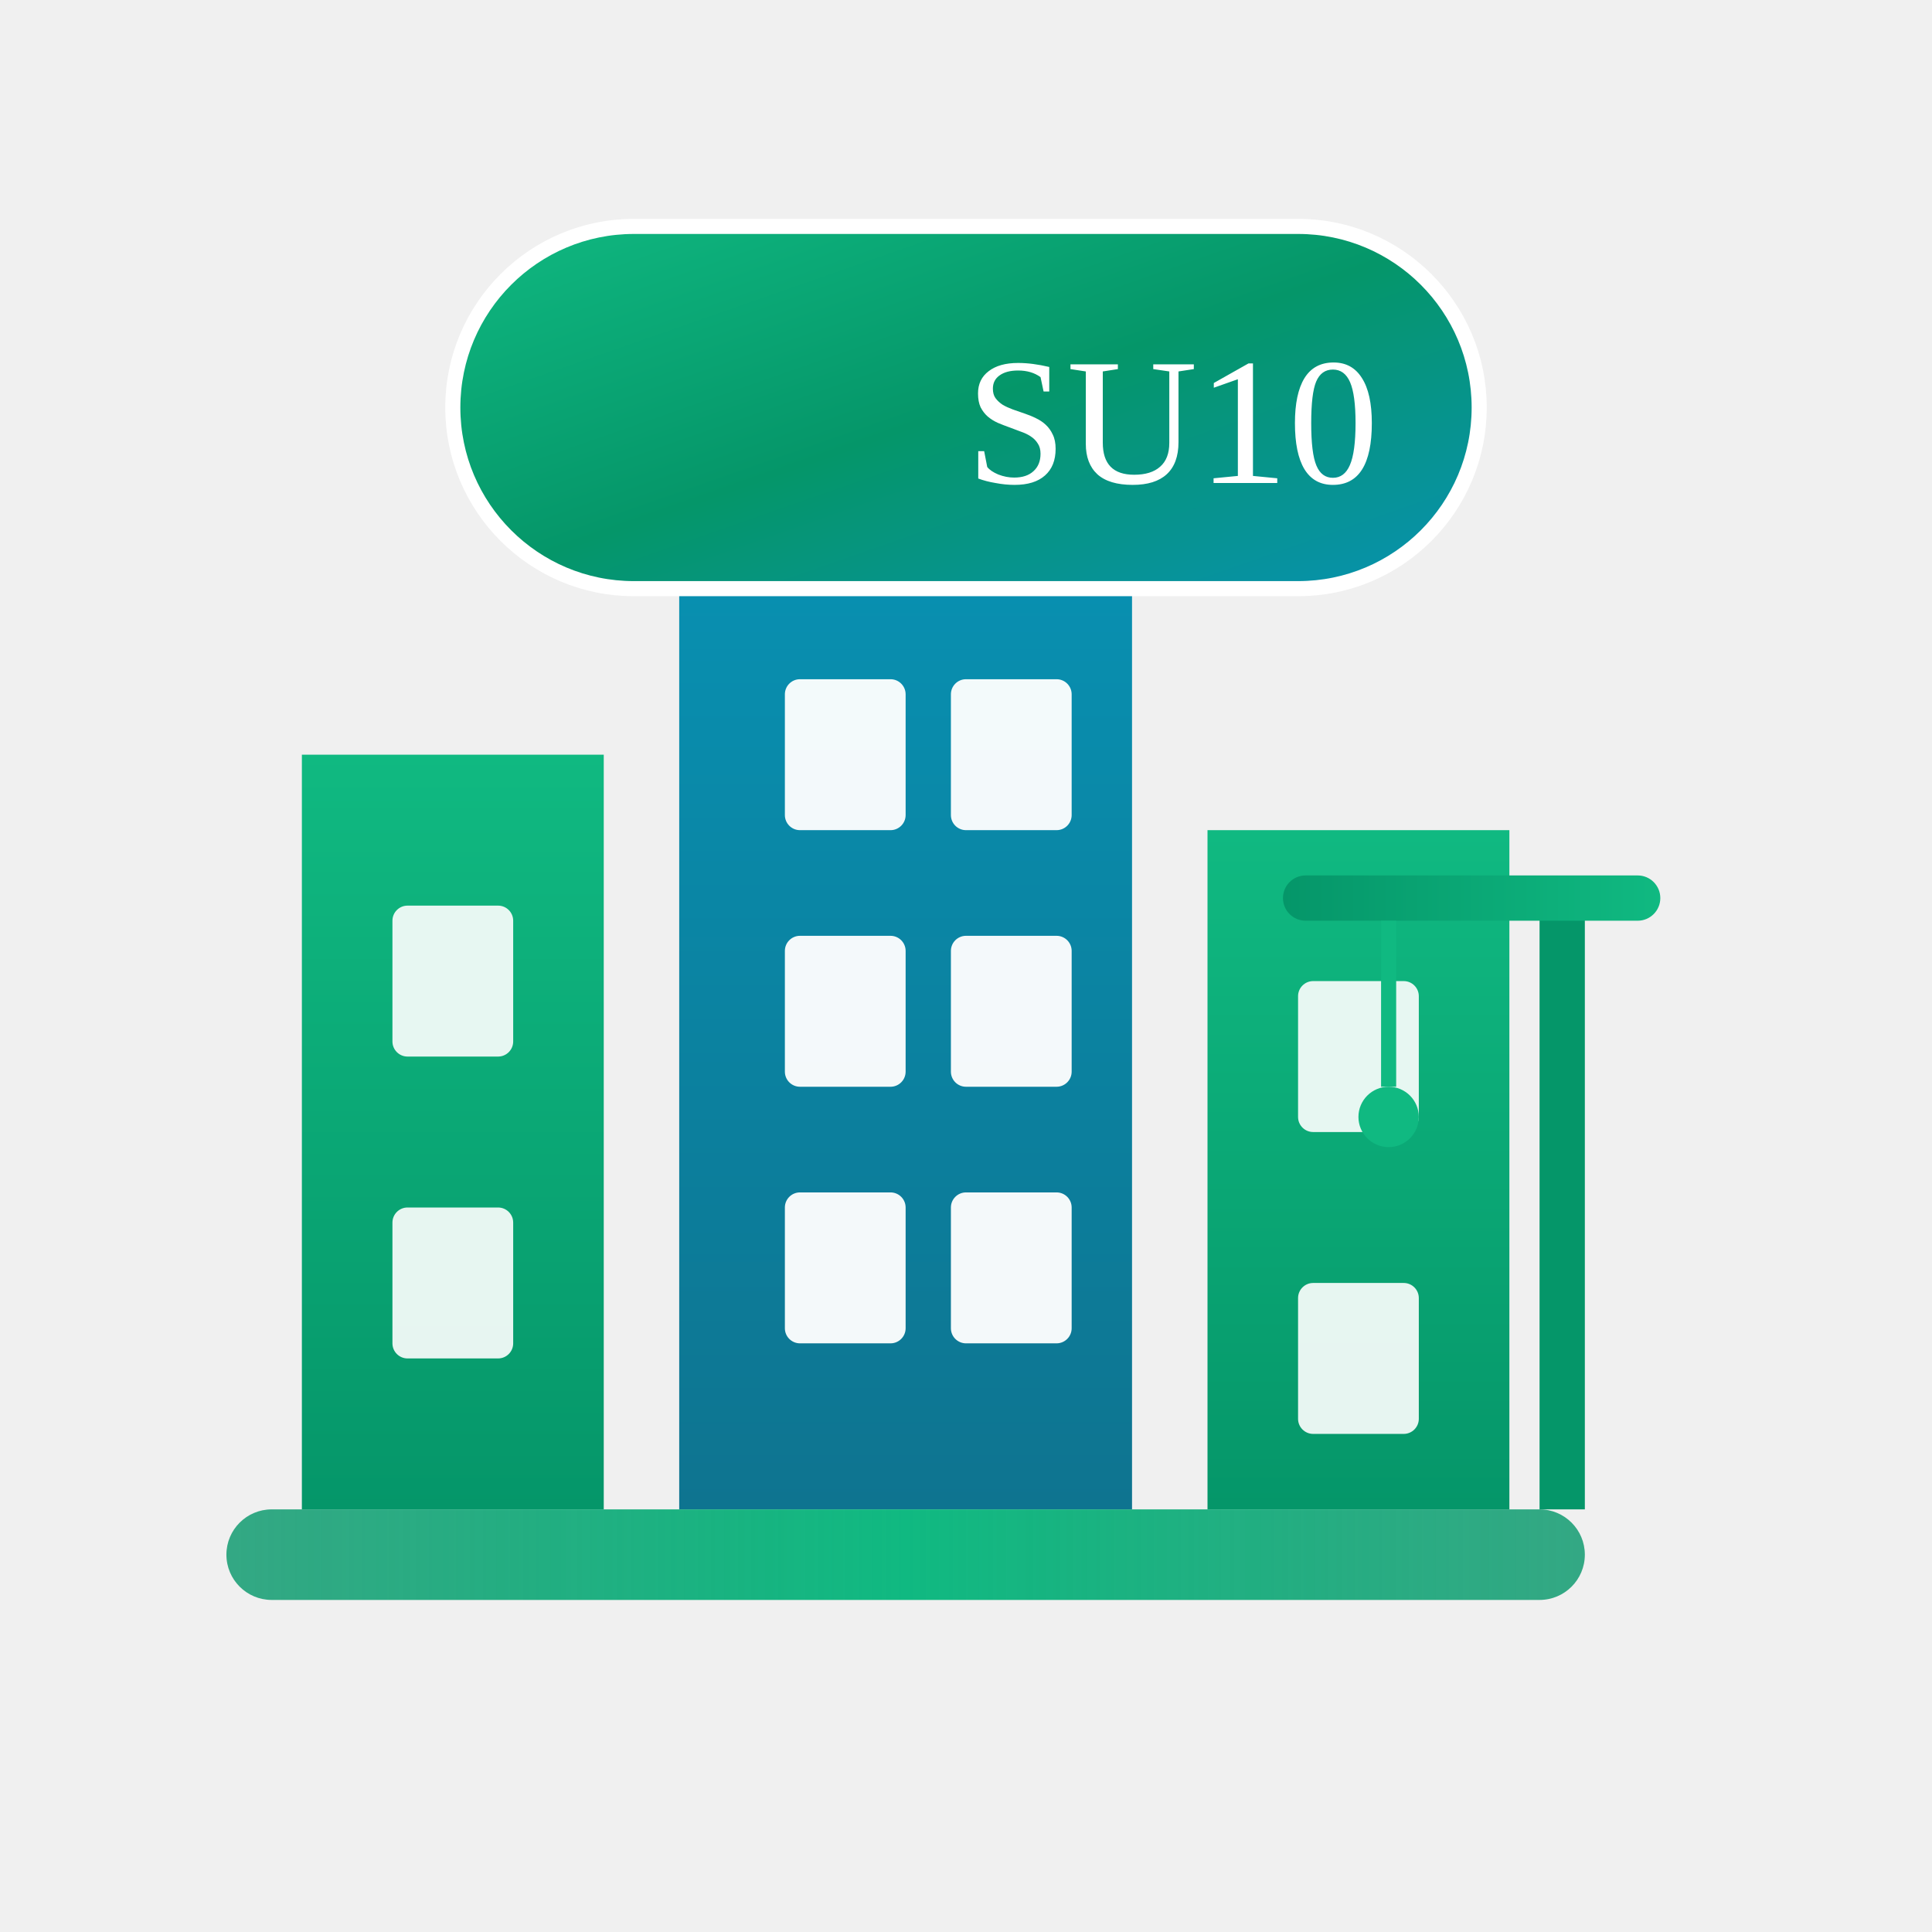
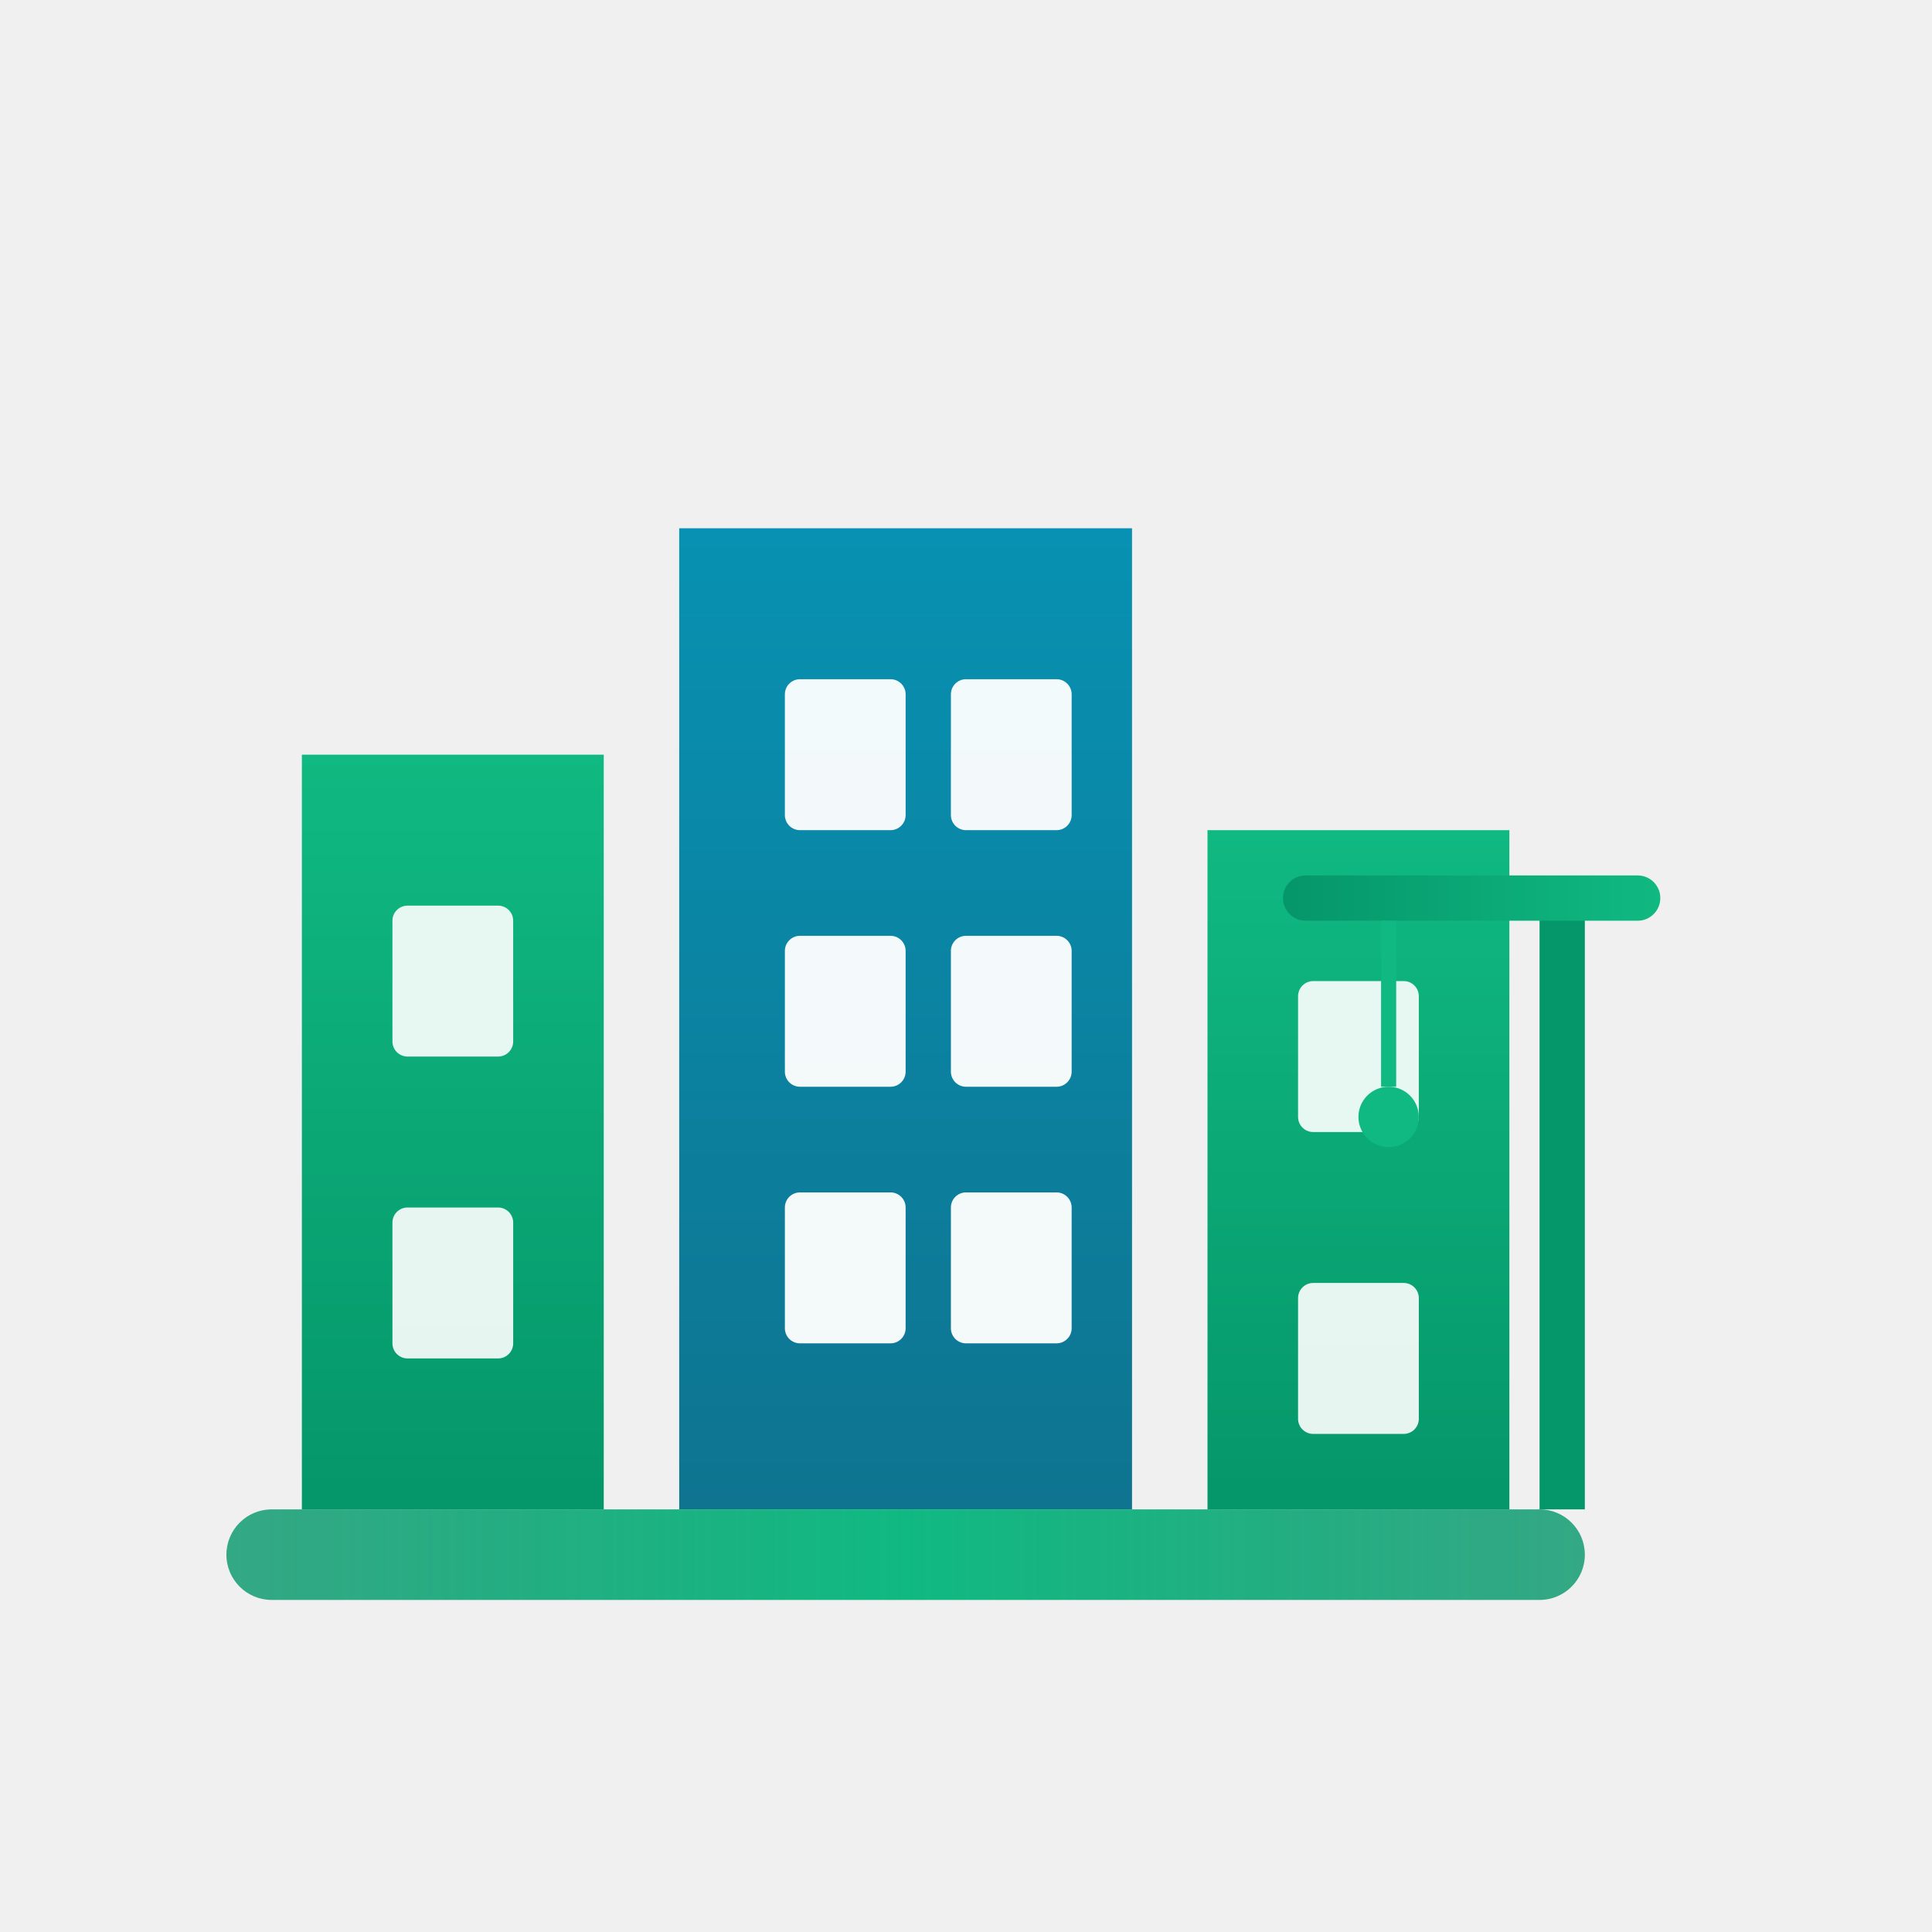
<svg xmlns="http://www.w3.org/2000/svg" width="128" height="128" viewBox="0 0 128 128" fill="none">
  <g id="building">
    <path d="M20 100 L20 50 L40 50 L40 100 Z" fill="url(#primaryGradient)" />
    <rect x="26" y="60" width="8" height="10" rx="1" fill="#ffffff" opacity="0.9" />
    <rect x="26" y="80" width="8" height="10" rx="1" fill="#ffffff" opacity="0.9" />
    <path d="M45 100 L45 35 L75 35 L75 100 Z" fill="url(#accentGradient)" />
    <rect x="52" y="45" width="8" height="10" rx="1" fill="#ffffff" opacity="0.95" />
    <rect x="63" y="45" width="8" height="10" rx="1" fill="#ffffff" opacity="0.95" />
    <rect x="52" y="62" width="8" height="10" rx="1" fill="#ffffff" opacity="0.95" />
    <rect x="63" y="62" width="8" height="10" rx="1" fill="#ffffff" opacity="0.95" />
    <rect x="52" y="79" width="8" height="10" rx="1" fill="#ffffff" opacity="0.95" />
    <rect x="63" y="79" width="8" height="10" rx="1" fill="#ffffff" opacity="0.95" />
    <path d="M80 100 L80 55 L100 55 L100 100 Z" fill="url(#primaryGradient)" />
    <rect x="86" y="65" width="8" height="10" rx="1" fill="#ffffff" opacity="0.9" />
    <rect x="86" y="85" width="8" height="10" rx="1" fill="#ffffff" opacity="0.9" />
  </g>
  <g id="crane">
    <rect x="102" y="60" width="3" height="40" fill="#059669" />
    <rect x="85" y="58" width="25" height="3" rx="1.5" fill="url(#craneGradient)" />
    <line x1="92" y1="61" x2="92" y2="72" stroke="#10b981" strokeWidth="1.5" strokeLinecap="round" />
    <circle cx="92" cy="74" r="2" fill="#10b981" />
  </g>
-   <g id="su10-badge">
-     <rect x="30" y="15" width="68" height="24" rx="12" fill="url(#badgeGradient)" stroke="#ffffff" strokeWidth="1.5" />
-     <text x="64" y="32" fontFamily="Arial, sans-serif" fontSize="14" fontWeight="bold" fill="#ffffff" textAnchor="middle" letterSpacing="0.5">SU10</text>
-   </g>
  <rect x="15" y="100" width="90" height="6" rx="3" fill="url(#foundationGradient)" />
  <defs>
    <linearGradient id="primaryGradient" x1="0%" y1="0%" x2="0%" y2="100%">
      <stop offset="0%" style="stop-color:#10b981;stop-opacity:1" />
      <stop offset="100%" style="stop-color:#059669;stop-opacity:1" />
    </linearGradient>
    <linearGradient id="accentGradient" x1="0%" y1="0%" x2="0%" y2="100%">
      <stop offset="0%" style="stop-color:#0891b2;stop-opacity:1" />
      <stop offset="100%" style="stop-color:#0e7490;stop-opacity:1" />
    </linearGradient>
    <linearGradient id="craneGradient" x1="0%" y1="0%" x2="100%" y2="0%">
      <stop offset="0%" style="stop-color:#059669;stop-opacity:1" />
      <stop offset="100%" style="stop-color:#10b981;stop-opacity:1" />
    </linearGradient>
-     <linearGradient id="badgeGradient" x1="0%" y1="0%" x2="100%" y2="100%">
-       <stop offset="0%" style="stop-color:#10b981;stop-opacity:1" />
-       <stop offset="50%" style="stop-color:#059669;stop-opacity:1" />
-       <stop offset="100%" style="stop-color:#0891b2;stop-opacity:1" />
-     </linearGradient>
    <linearGradient id="foundationGradient" x1="0%" y1="0%" x2="100%" y2="0%">
      <stop offset="0%" style="stop-color:#059669;stop-opacity:0.8" />
      <stop offset="50%" style="stop-color:#10b981;stop-opacity:1" />
      <stop offset="100%" style="stop-color:#059669;stop-opacity:0.8" />
    </linearGradient>
  </defs>
</svg>
